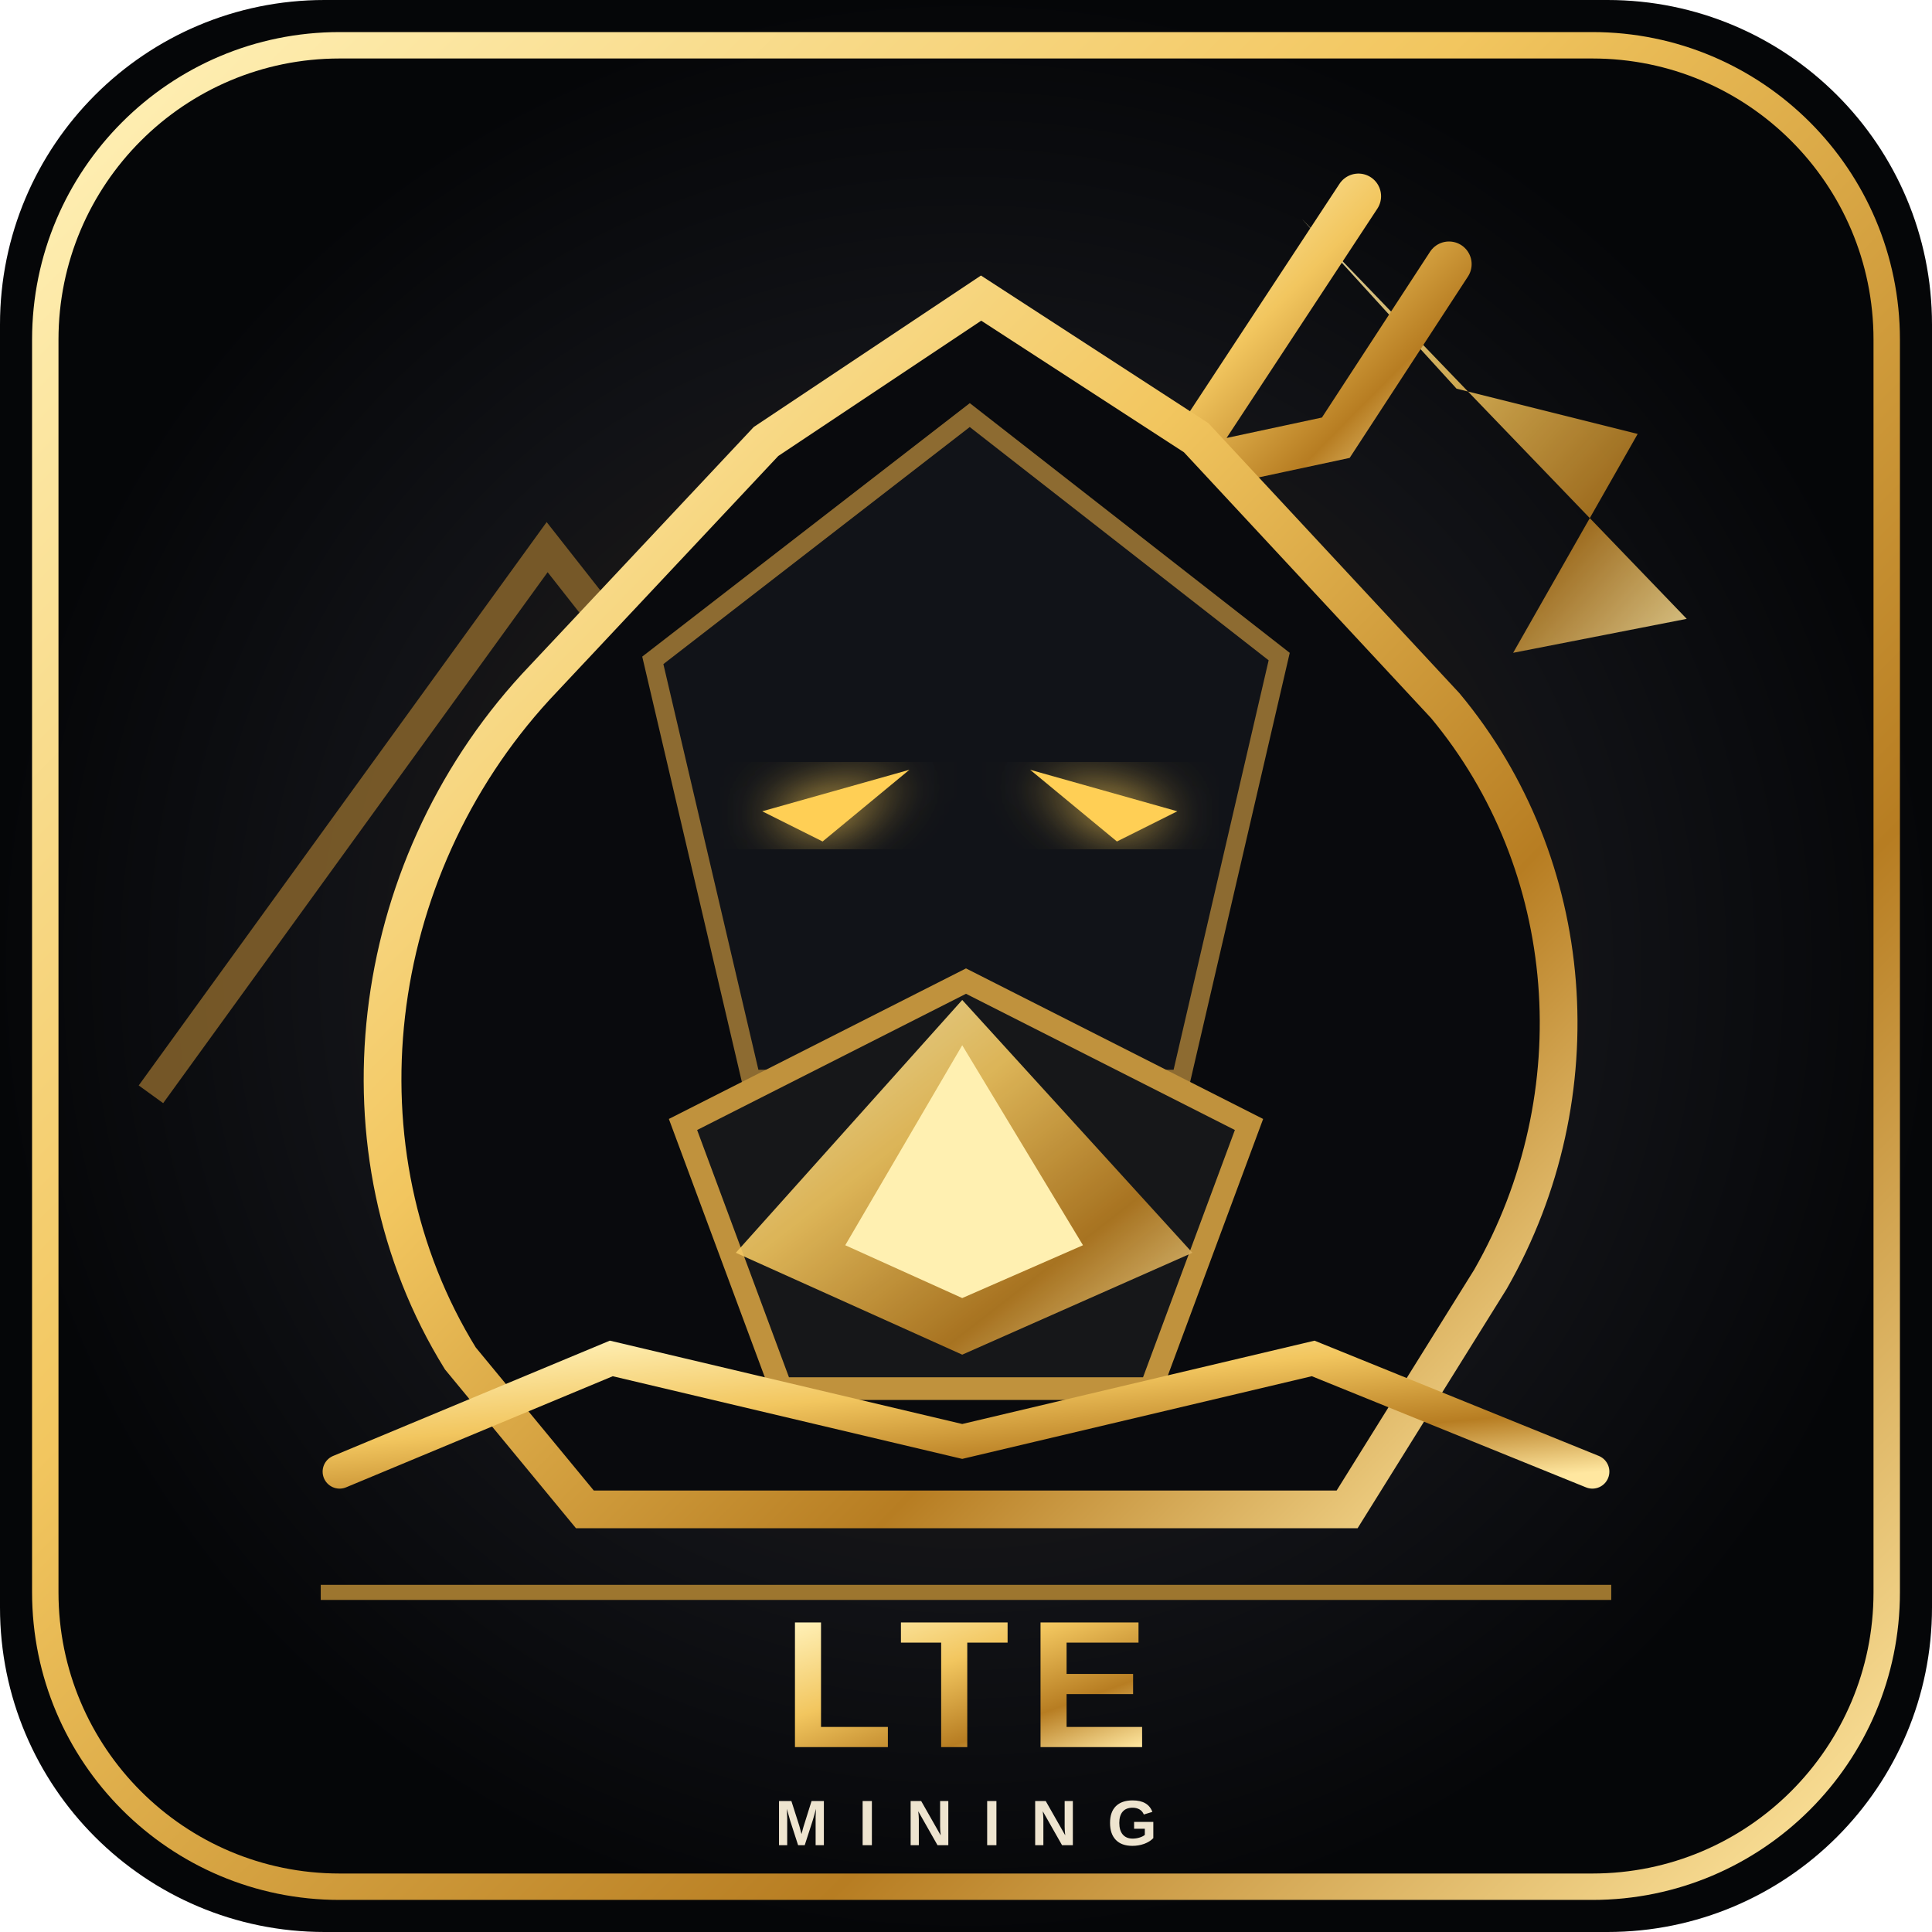
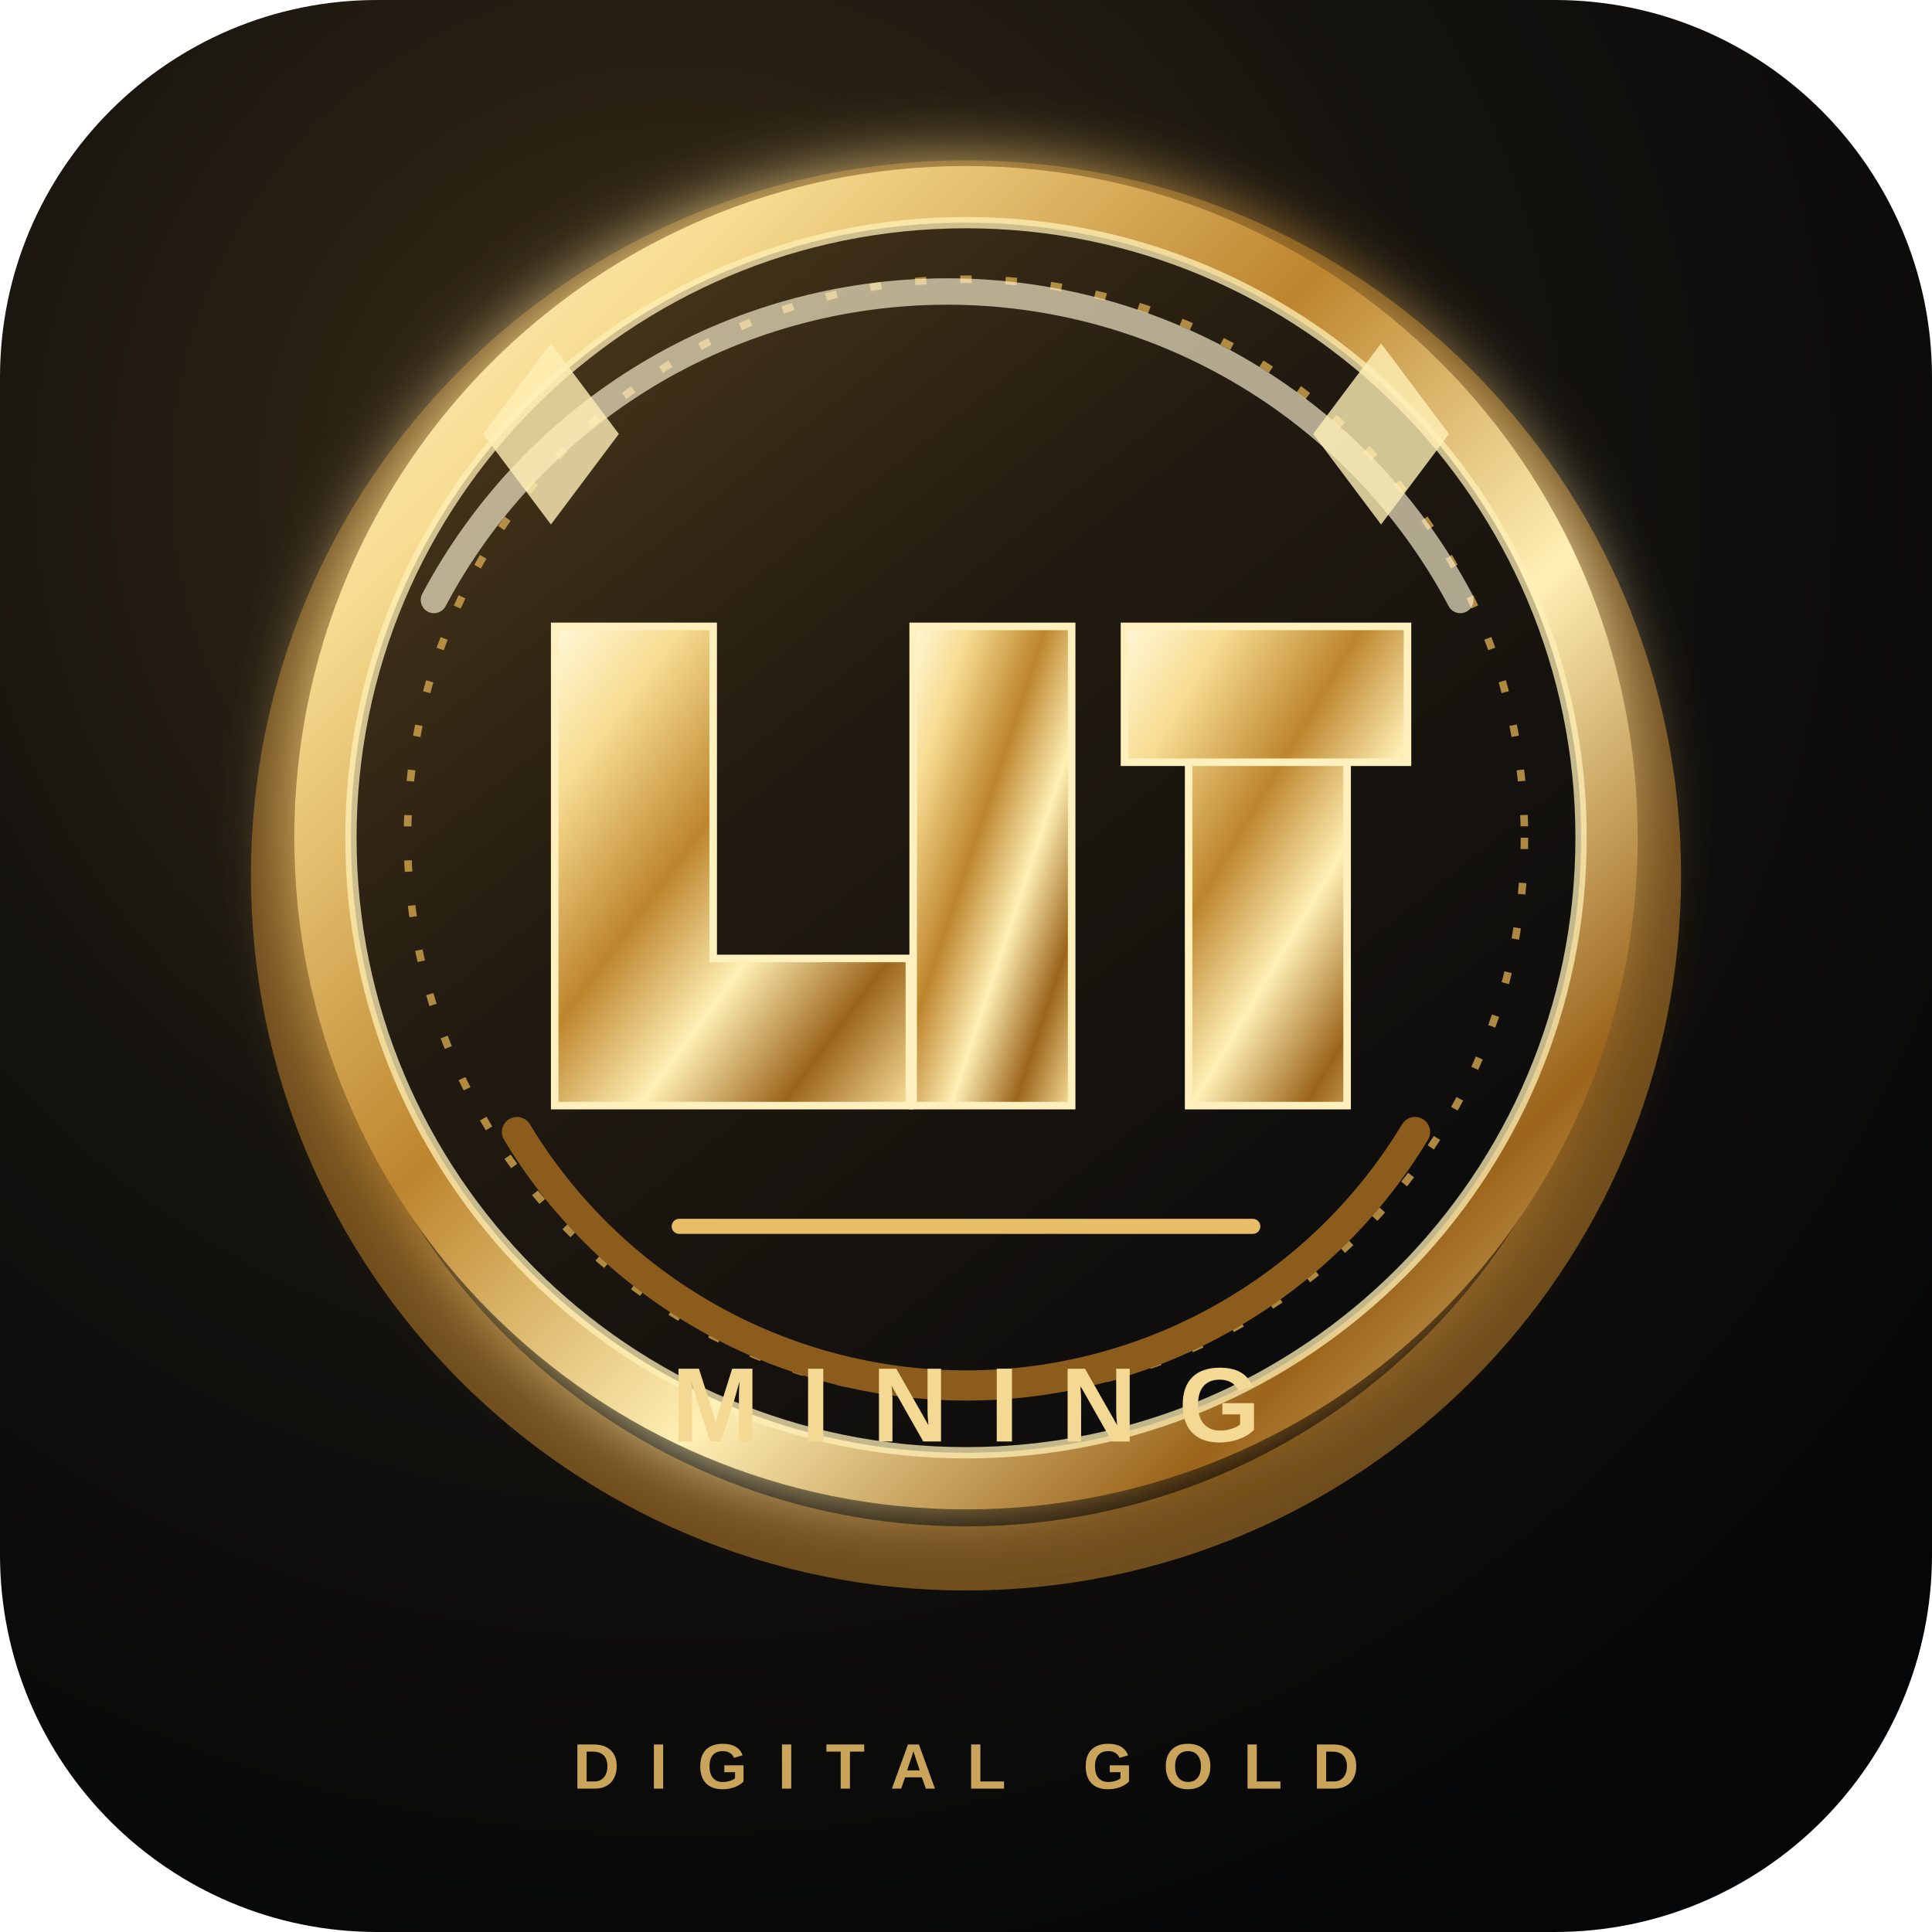
<svg xmlns="http://www.w3.org/2000/svg" viewBox="0 0 512 512">
  <defs>
-     <linearGradient id="gold" x1="0" y1="0" x2="1" y2="1">
-       <stop stop-color="#fff1b8" />
-       <stop offset=".38" stop-color="#f2c65f" />
-       <stop offset=".72" stop-color="#b77d22" />
-       <stop offset="1" stop-color="#ffe7a0" />
-     </linearGradient>
-     <radialGradient id="bg">
-       <stop stop-color="#302513" />
-       <stop offset=".65" stop-color="#111216" />
+     <radialGradient id="bg" cx="35%" cy="25%" r="85%">
+       <stop stop-color="#3c2d17" />
+       <stop offset=".48" stop-color="#15130f" />
      <stop offset="1" stop-color="#050608" />
    </radialGradient>
-     <filter id="glow">
-       <feGaussianBlur stdDeviation="7" result="b" />
+     <linearGradient id="metal" x1="0" y1="0" x2="1" y2="1">
+       <stop stop-color="#fff8d7" />
+       <stop offset=".18" stop-color="#f7dc91" />
+       <stop offset=".42" stop-color="#bd852d" />
+       <stop offset=".62" stop-color="#fff0b5" />
+       <stop offset=".82" stop-color="#9b641b" />
+       <stop offset="1" stop-color="#f9df99" />
+     </linearGradient>
+     <linearGradient id="face" x1="0" y1="0" x2=".8" y2="1">
+       <stop stop-color="#55401e" />
+       <stop offset=".45" stop-color="#211a10" />
+       <stop offset="1" stop-color="#090a0c" />
+     </linearGradient>
+     <filter id="shadow" x="-40%" y="-40%" width="180%" height="180%">
+       <feGaussianBlur stdDeviation="9" result="b" />
      <feMerge>
        <feMergeNode in="b" />
        <feMergeNode in="SourceGraphic" />
      </feMerge>
    </filter>
  </defs>
-   <rect width="512" height="512" rx="86" fill="url(#bg)" />
-   <rect x="12" y="12" width="488" height="488" rx="78" fill="none" stroke="url(#gold)" stroke-width="7" />
-   <path d="M40 290 145 145l55 70 52-94 105 145" fill="none" stroke="#8e692d" stroke-width="8" opacity=".8" />
-   <path d="M345 58l102 106-46 9 33-58-48-12z" fill="url(#gold)" opacity=".85" />
-   <path d="M360 52l-48 73 42-9 30-46" fill="none" stroke="url(#gold)" stroke-width="12" stroke-linecap="round" />
-   <path d="M122 360c-34-55-25-129 20-178l61-65 57-38 57 37 66 71c35 42 40 103 12 152l-38 61H155z" fill="#090a0d" stroke="url(#gold)" stroke-width="10" />
-   <path d="M173 175l84-65 82 64-26 112H199z" fill="#111318" stroke="#8d6b31" stroke-width="5" />
-   <path d="M202 215l39-11-23 19zM273 204l39 11-16 8z" fill="#ffcf55" filter="url(#glow)" />
-   <path d="M181 298l75-38 75 38-26 70H207z" fill="#161719" stroke="#c0923d" stroke-width="6" />
-   <path d="M255 265l-60 67 60 27 61-27z" fill="url(#gold)" opacity=".9" />
-   <path d="M255 277l-31 53 31 14 32-14z" fill="#fff0b1" />
-   <path d="M90 390l72-30 93 22 93-22 74 30" fill="none" stroke="url(#gold)" stroke-width="9" stroke-linecap="round" />
-   <path d="M85 422h342" stroke="#9d762f" stroke-width="4" />
-   <text x="256" y="463" text-anchor="middle" font-family="Arial,sans-serif" font-weight="900" font-size="48" letter-spacing="5" fill="url(#gold)">LTE</text>
-   <text x="256" y="489" text-anchor="middle" font-family="Arial,sans-serif" font-weight="700" font-size="17" letter-spacing="8" fill="#eee4cf">MINING</text>
+   <rect width="512" height="512" rx="100" fill="url(#bg)" />
+   <circle cx="256" cy="232" r="181" fill="#0008" stroke="#6f4d1d" stroke-width="17" />
+   <circle cx="256" cy="222" r="178" fill="url(#metal)" filter="url(#shadow)" />
+   <circle cx="256" cy="222" r="163" fill="url(#face)" stroke="#fff0b5" stroke-opacity=".75" stroke-width="3" />
+   <circle cx="256" cy="222" r="148" fill="none" stroke="#d5a64e" stroke-width="2" stroke-dasharray="3 9" opacity=".8" />
+   <path d="M115 159A154 154 0 0 1 387 159" fill="none" stroke="#fff5d2" stroke-width="7" stroke-linecap="round" opacity=".65" />
+   <path d="M137 300A139 139 0 0 0 375 300" fill="none" stroke="#8b5c1c" stroke-width="8" stroke-linecap="round" />
+   <path d="M147 293V166h42v88h52v39z" fill="url(#metal)" stroke="#fff0bd" stroke-width="2" />
+   <path d="M242 293V166h42v127z" fill="url(#metal)" stroke="#fff0bd" stroke-width="2" />
+   <path d="M298 166h75v36h-75zM315 202h42v91h-42z" fill="url(#metal)" stroke="#fff0bd" stroke-width="2" />
+   <path d="M128 115l18-24 18 24-18 24zM348 115l18-24 18 24-18 24z" fill="#fff0b5" opacity=".8" />
+   <path d="M180 325h152" stroke="#e8bd68" stroke-width="4" stroke-linecap="round" />
+   <text x="256" y="382" text-anchor="middle" font-family="Arial,sans-serif" font-size="28" font-weight="900" letter-spacing="11" fill="#f4d994">MINING</text>
+   <path d="M90 430h332" stroke="url(#metal)" stroke-width="3" opacity=".65" />
+   <text x="256" y="474" text-anchor="middle" font-family="Arial,sans-serif" font-size="17" font-weight="700" letter-spacing="8" fill="#cba45c">DIGITAL GOLD</text>
</svg>
